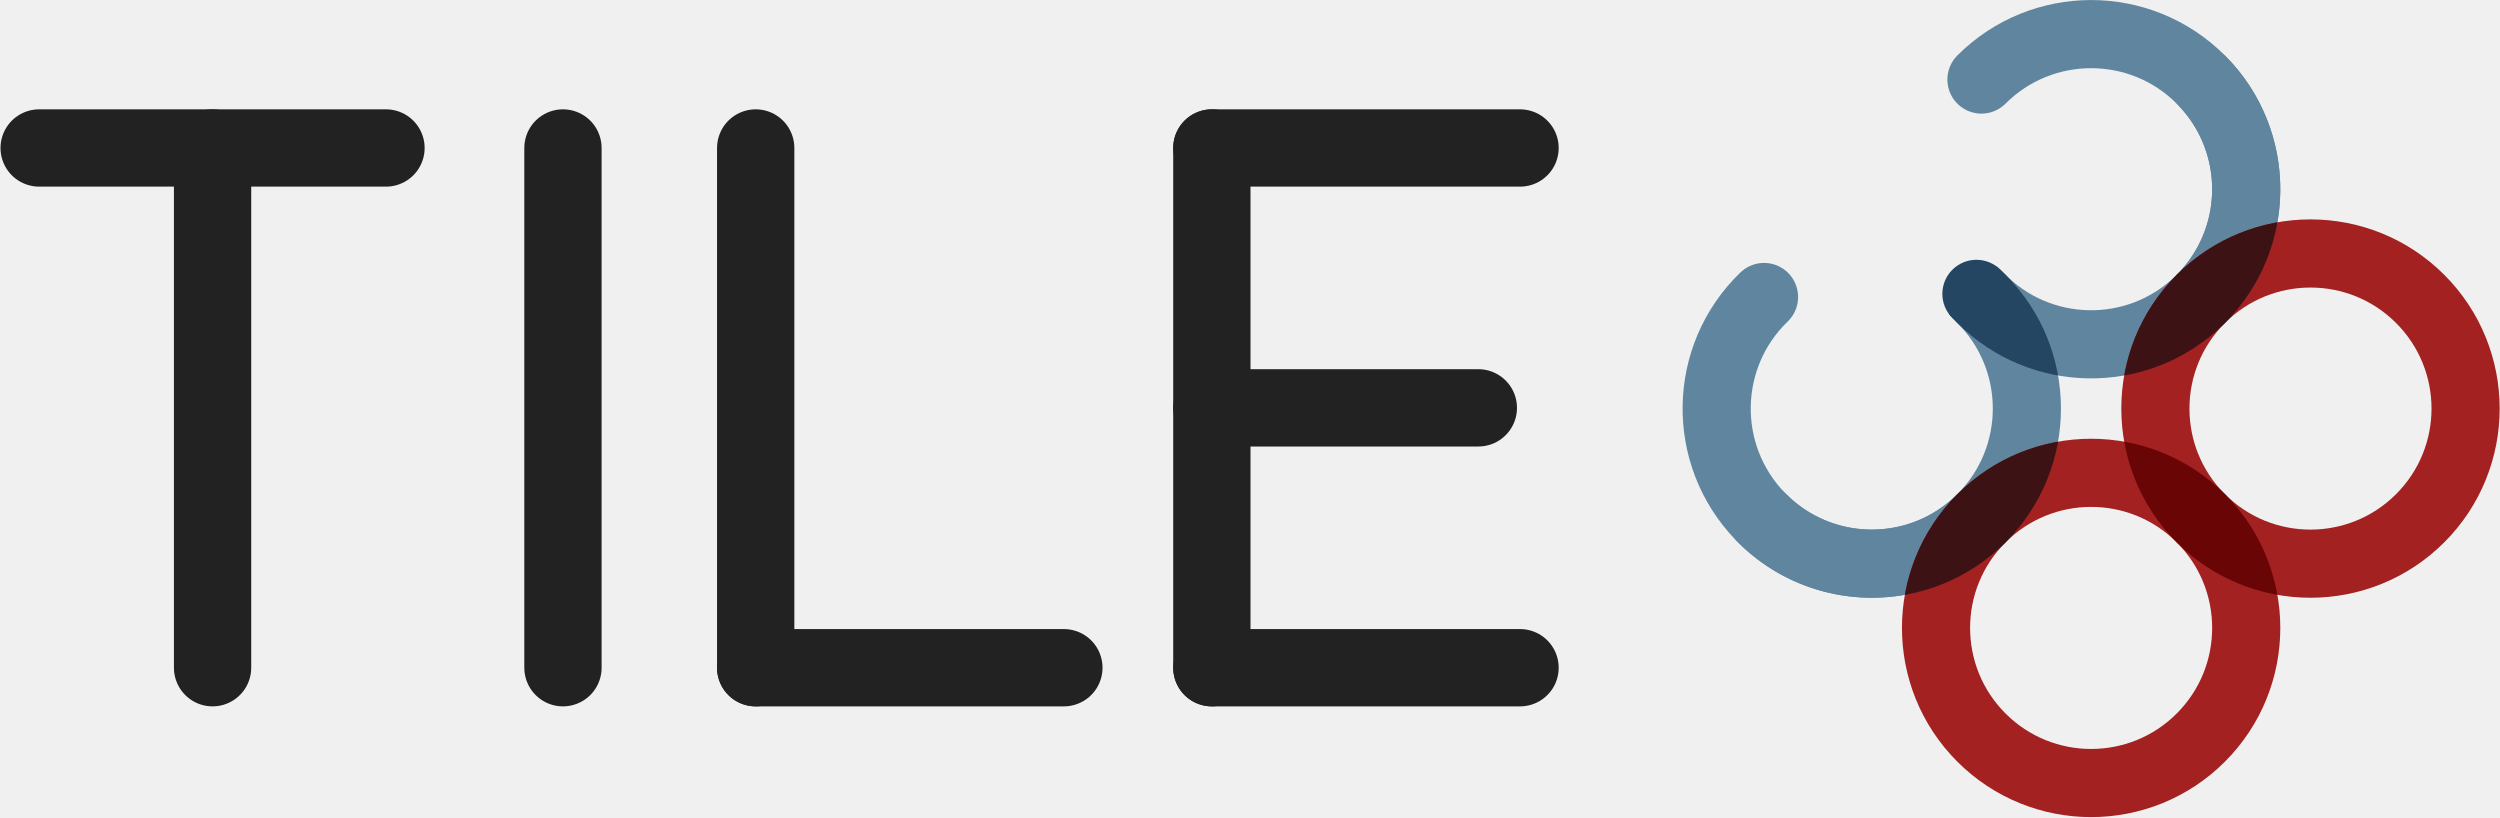
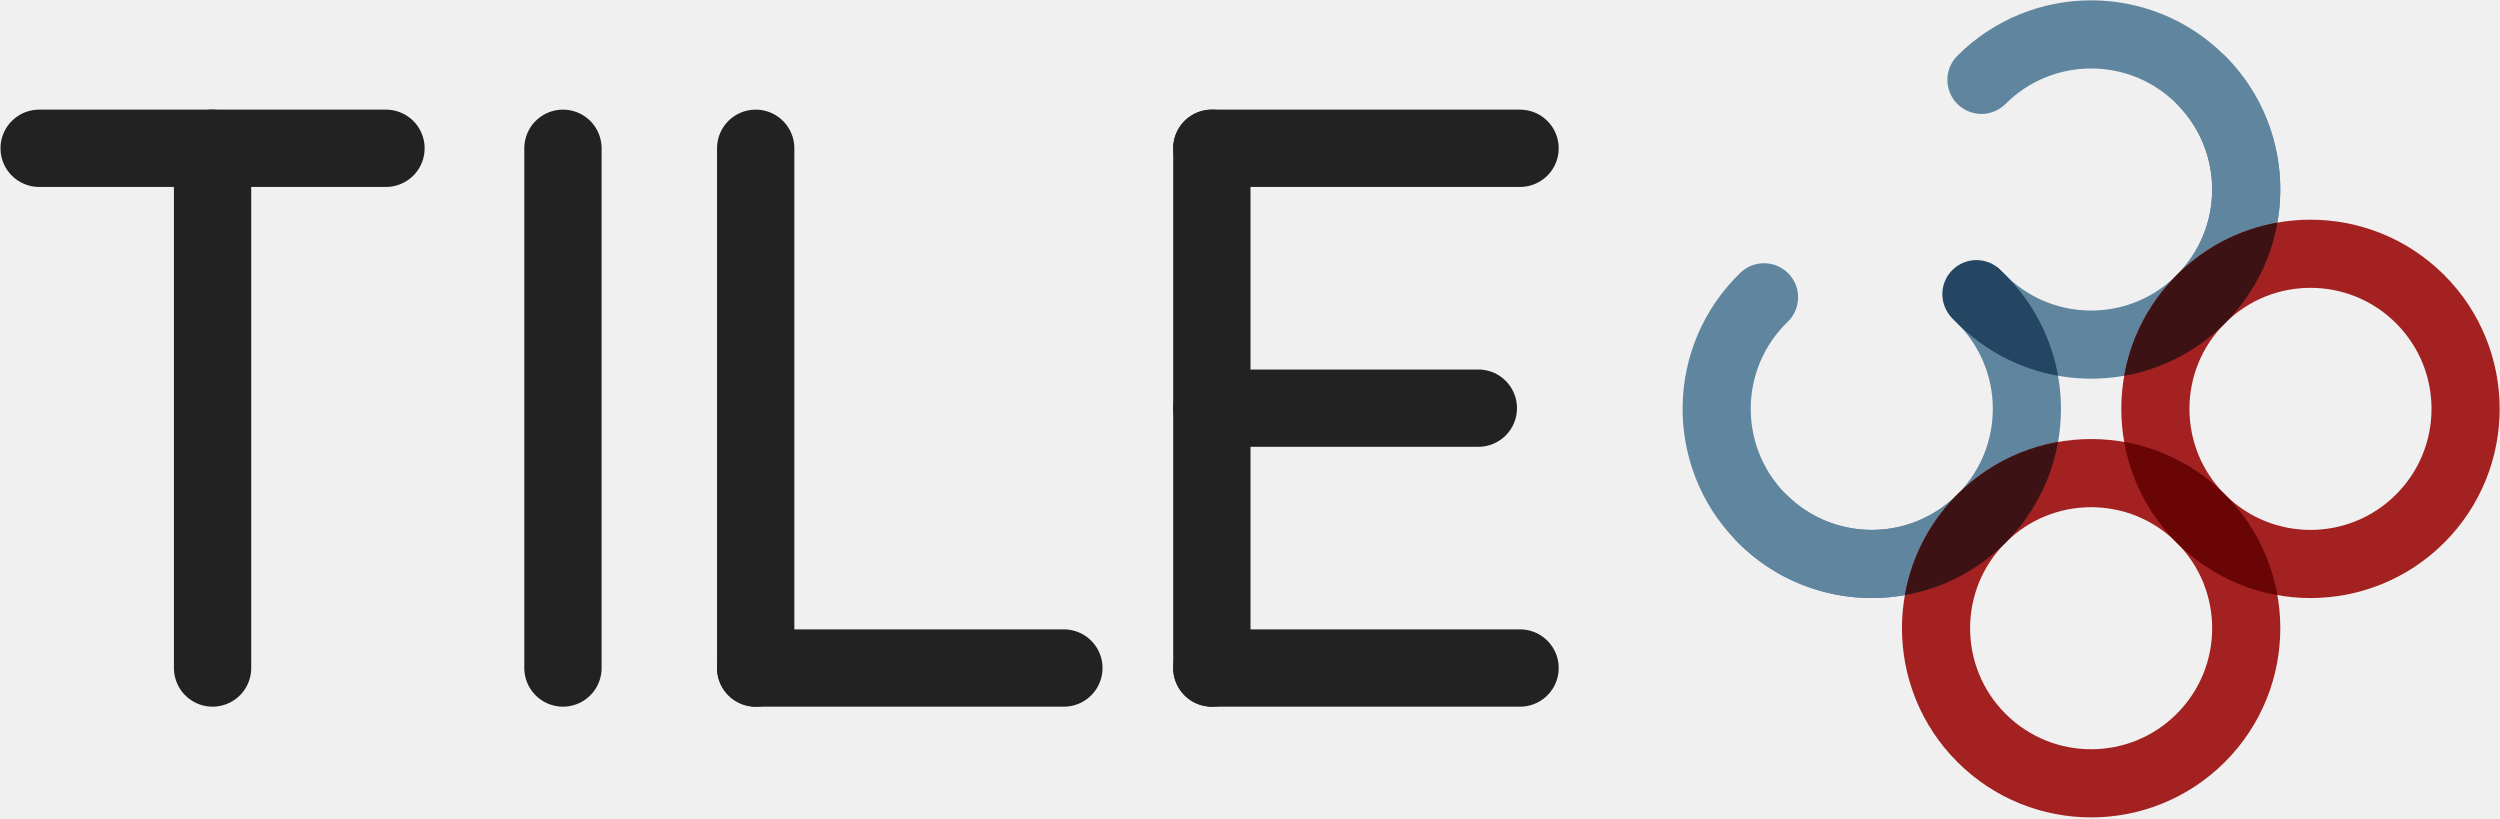
- <svg xmlns="http://www.w3.org/2000/svg" fill="none" viewBox="0 0 2458 804" width="2458" height="804">
+ <svg xmlns="http://www.w3.org/2000/svg" fill="none" viewBox="0 0 2458 804" width="611" height="200">
  <style>
    .tile { stroke: #222222 }
    .three { stroke: #60869f }
    .eight { stroke: #a32121 }
    .eight-eight-join { fill: #690505 }
    .three-eight-join { fill: #3d1214 }
    .three-three-join { fill: #244662 }
    @media (prefers-color-scheme: dark) {
      .tile { stroke: #ffffff }
      .three { stroke: #60869f }
      .eight { stroke: #a32121 }
      .eight-eight-join { fill: #d94d53 }
      .three-eight-join { fill: #db6d74 }
      .three-three-join { fill: #8ab0c8 }
    }
  </style>
  <g class="tile">
    <line x1="38.5" y1="145.5" x2="379.5" y2="145.5" stroke-width="76" stroke-linecap="round" class="tile" />
    <line x1="209" y1="145.5" x2="209" y2="656.5" stroke-width="76" stroke-linecap="round" class="tile" />
    <line x1="553.5" y1="145.5" x2="553.5" y2="656.5" stroke-width="76" stroke-linecap="round" class="tile" />
    <line x1="743" y1="656.5" x2="1046" y2="656.5" stroke-width="76" stroke-linecap="round" class="tile" />
    <line x1="743" y1="145.5" x2="743" y2="656.5" stroke-width="76" stroke-linecap="round" class="tile" />
    <line x1="1191.5" y1="145.5" x2="1494.5" y2="145.5" stroke-width="76" stroke-linecap="round" class="tile" />
    <line x1="1191.5" y1="401" x2="1453.5" y2="401" stroke-width="76" stroke-linecap="round" class="tile" />
    <line x1="1191.5" y1="656.5" x2="1494.5" y2="656.5" stroke-width="76" stroke-linecap="round" class="tile" />
    <line x1="1191.5" y1="145.5" x2="1191.5" y2="656.5" stroke-width="76" stroke-linecap="round" class="tile" />
  </g>
  <defs>
    <clipPath id="mask-circle-join">
      <circle cx="107" cy="186" r="186" />
    </clipPath>
    <circle cx="107" cy="-119" r="186" stroke-width="67" clip-path="url(#mask-circle-join)" id="circle-join" />
    <clipPath id="mask-circle-join-half">
      <rect width="119" height="67" />
    </clipPath>
    <use href="#circle-join" clip-path="url(#mask-circle-join-half)" id="circle-join-half" />
  </defs>
  <g class="thirty-eight" transform="translate(2056 -77) rotate(45)">
    <g transform="translate(186 186)">
      <g>
        <g transform="translate(0 0) rotate(180 0 0)">
          <g transform="translate(-152.5 0)">
            <path d="M 0 0 a 1 1 0 0 0 305 0" stroke-width="67" stroke-linecap="round" class="three" />
          </g>
        </g>
        <g transform="translate(0 0) rotate(271 0 0)">
          <g transform="translate(-152.5 0)">
            <path d="M 0 0 a 1 1 0 0 0 305 0" stroke-width="67" stroke-linecap="round" class="three" />
          </g>
        </g>
      </g>
      <g transform="translate(0 305) rotate(90 0 0)">
        <g transform="translate(0 0) rotate(180 0 0)">
          <g transform="translate(-152.5 0)">
            <path d="M 0 0 a 1 1 0 0 0 305 0" stroke-width="67" stroke-linecap="round" class="three" />
          </g>
        </g>
        <g transform="translate(0 0) rotate(271 0 0)">
          <g transform="translate(-152.5 0)">
            <path d="M 0 0 a 1 1 0 0 0 305 0" stroke-width="67" stroke-linecap="round" class="three" />
          </g>
        </g>
      </g>
    </g>
    <circle cx="491" cy="186" r="152.5" stroke-width="67" class="eight" />
    <circle cx="491" cy="491" r="152.5" stroke-width="67" class="eight" />
    <use href="#circle-join" transform="translate(384 305)" class="eight-eight-join" />
    <use href="#circle-join" transform="translate(372 79) rotate(90)" class="three-eight-join" />
    <use href="#circle-join" transform="translate(372 384) rotate(90)" class="three-eight-join" />
    <use href="#circle-join-half" transform="translate(293 372) rotate(180)" class="three-three-join" />
    <circle cx="179" cy="338.5" r="33.5" class="three-three-join" />
  </g>
</svg>
